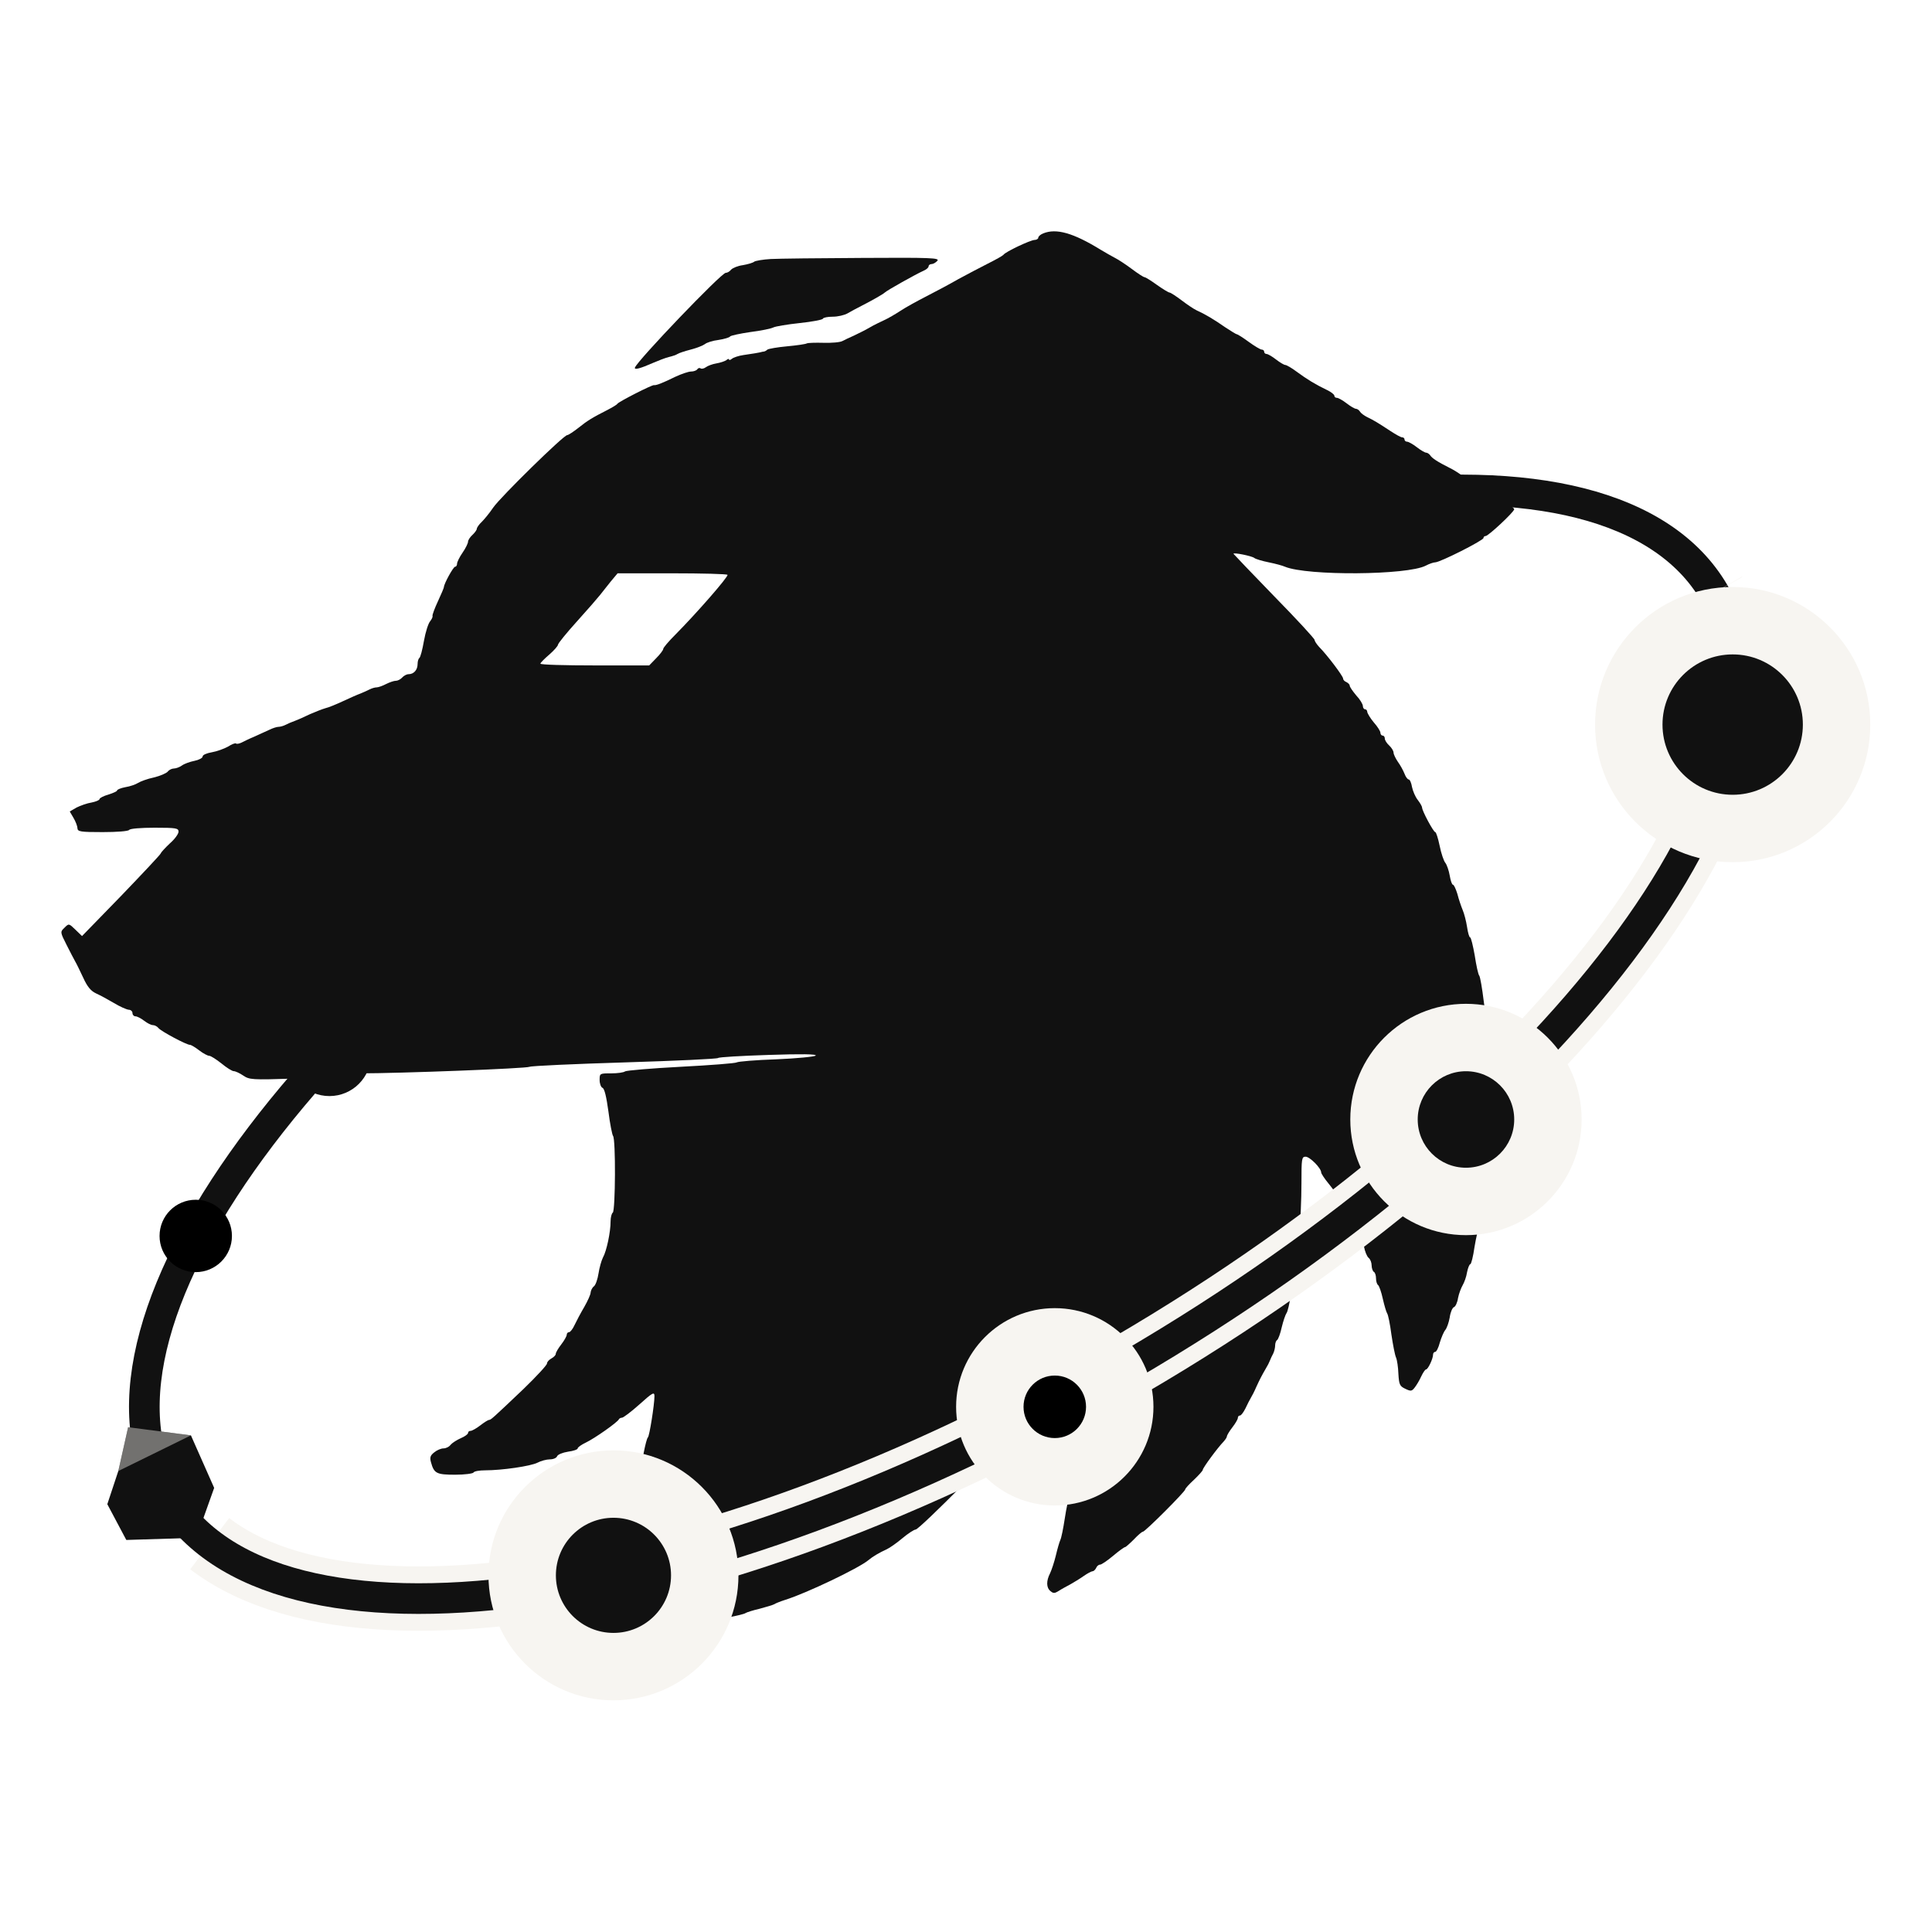
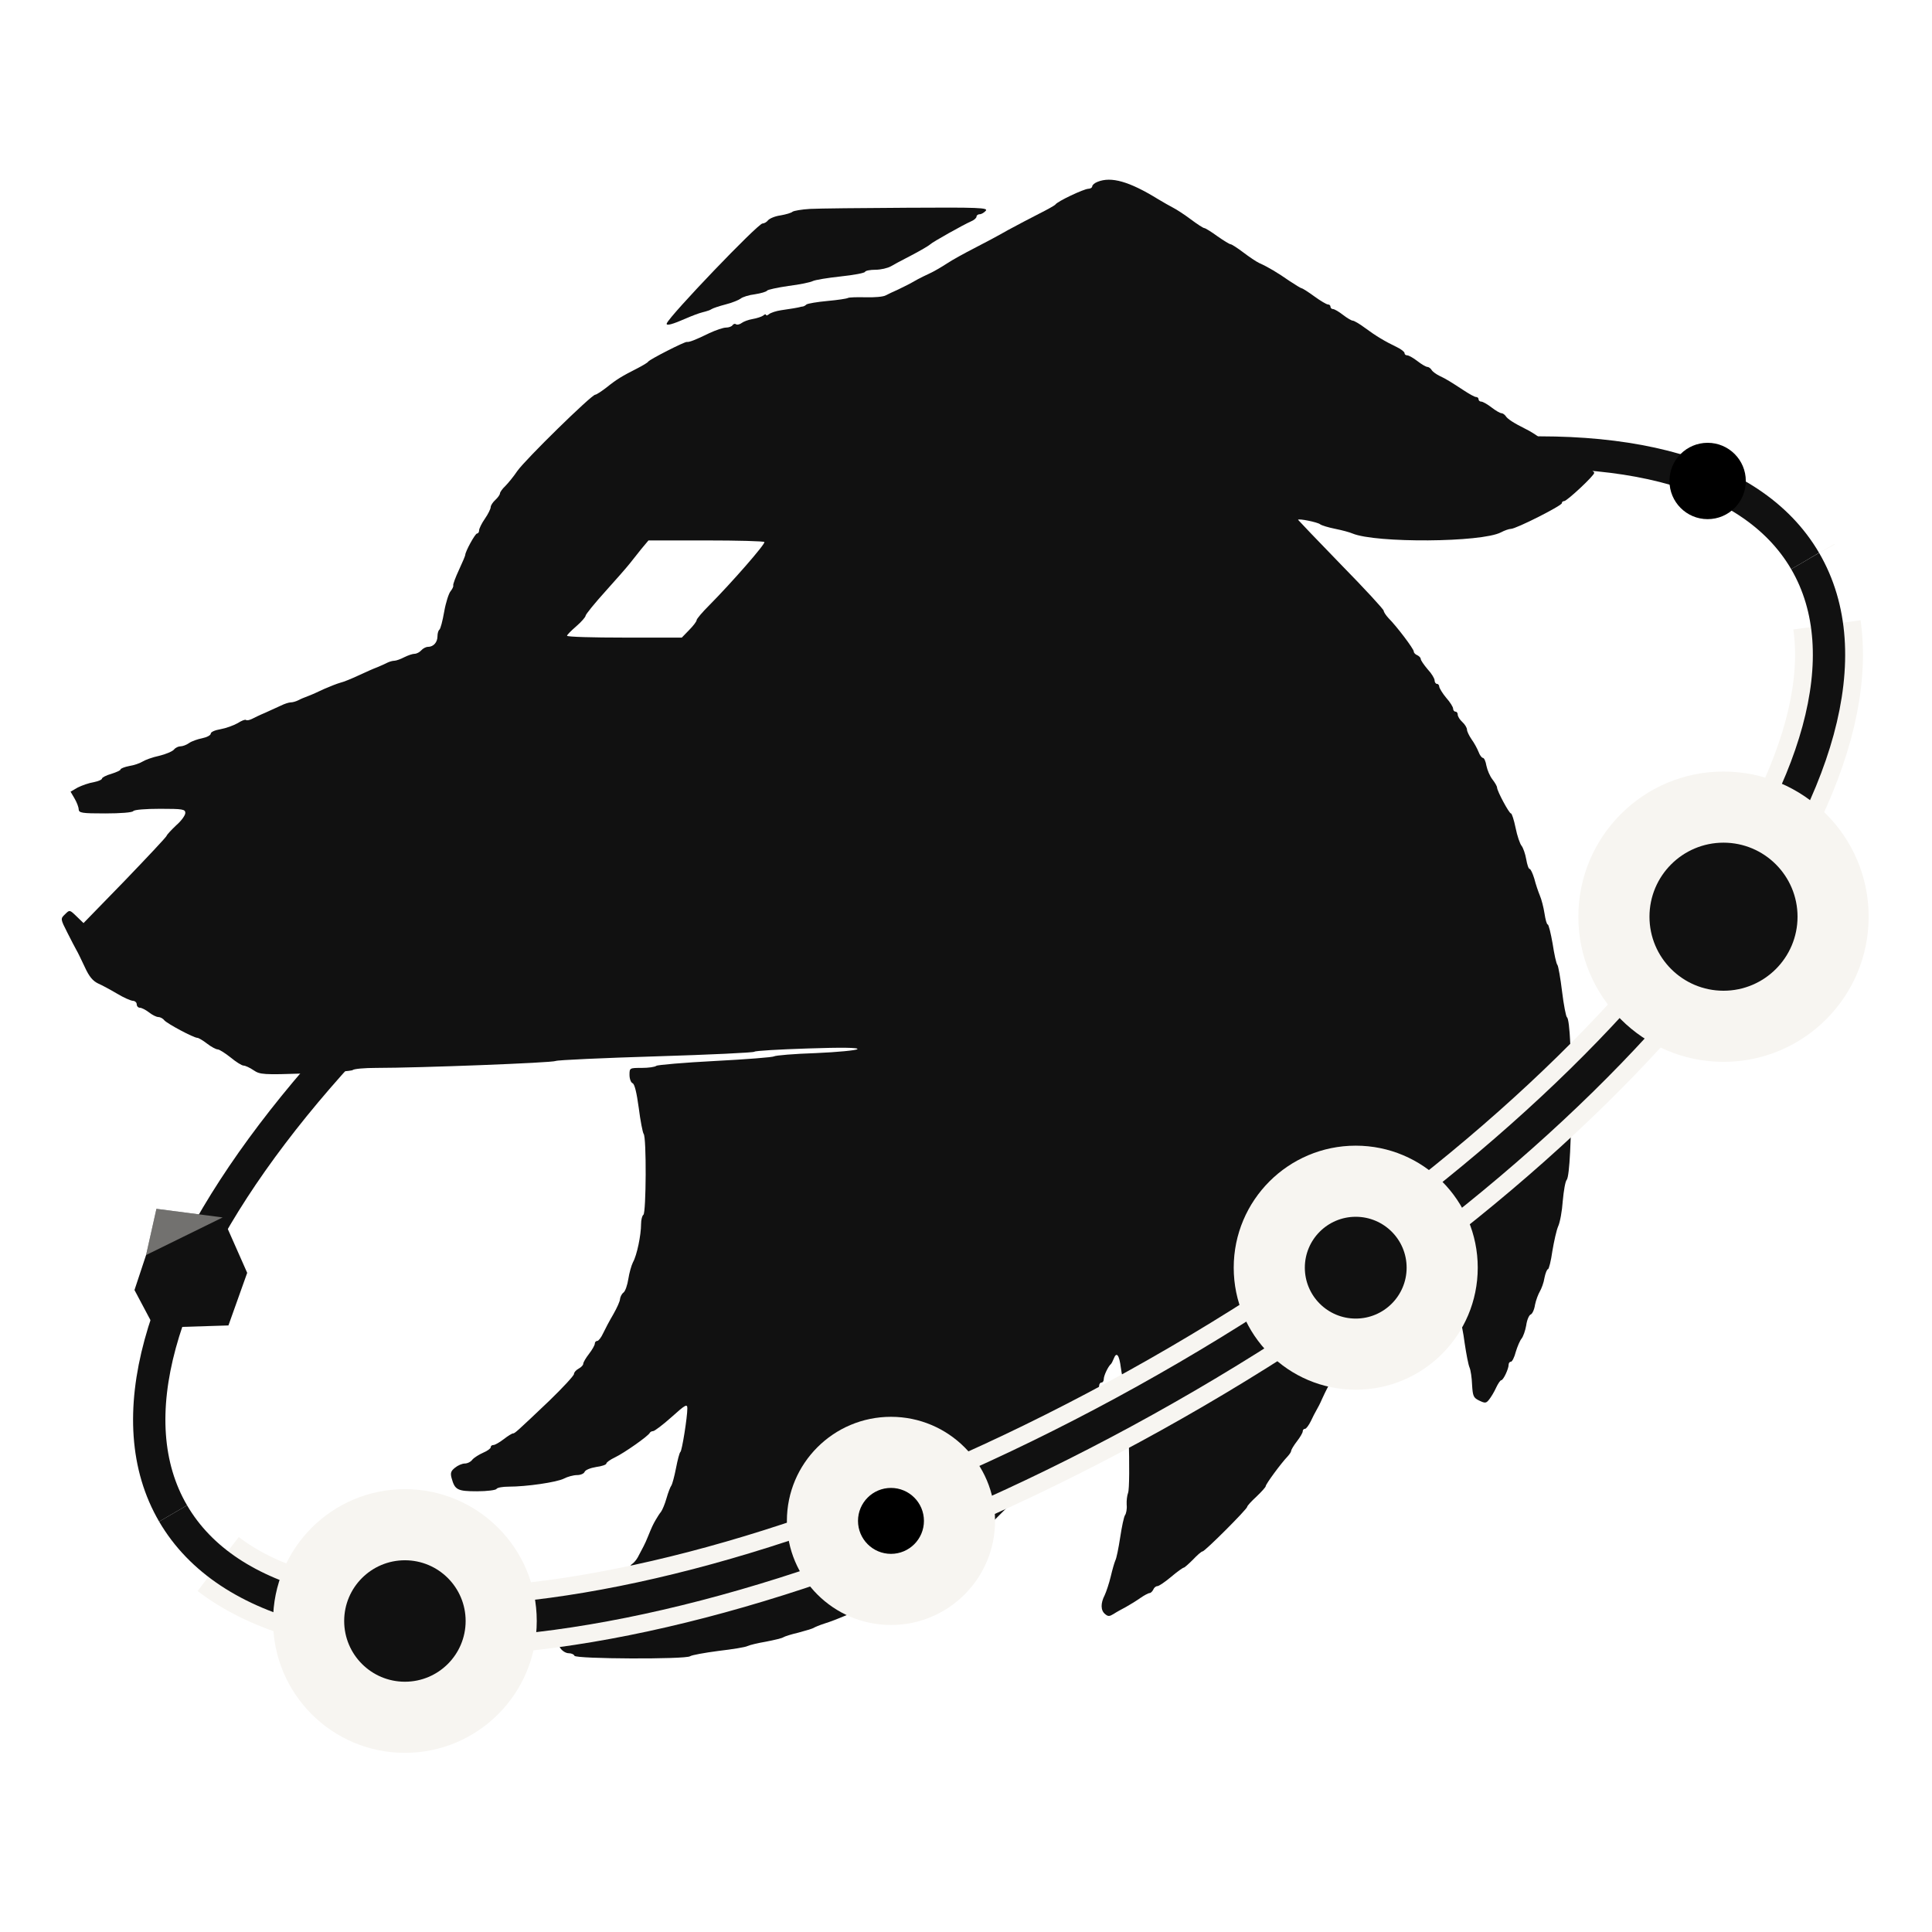
- <svg xmlns="http://www.w3.org/2000/svg" viewBox="153.6 146.6 880.9 880.9" role="img" aria-label="Collie">
+ <svg xmlns="http://www.w3.org/2000/svg" viewBox="154.9 174.4 835.1 835.1" role="img" aria-label="Collie">
  <path d="M 229.72 828.58 A 408.39 169.77 -30.267 0 1 935.17 416.90" fill="none" stroke="#111111" stroke-width="13.97" />
  <g class="cm-far">
-     <g class="cm-b cm-b1" transform="translate(226.42 822.20)">
+     <g class="cm-b cm-b1" transform="translate(236.92 721.77)">
      <g class="cm-wobble" style="--cm-wS:1.9;--cm-wD:0.23">
        <g class="cm-rock" style="--cm-rS:2.7;--cm-rD:0">
          <polygon points="-15.23,26.55 -23.89,10.24 -18.88,-4.88 -14.40,-24.86 14.23,-21.14 24.83,2.81 16.72,25.55" fill="#111111" />
          <polygon points="-18.88,-4.88 -14.40,-24.86 14.23,-21.14" fill="#f7f5f1" fill-opacity="0.42" />
        </g>
      </g>
    </g>
-     <g class="cm-b cm-b4" transform="translate(303.80 627.36)">
+     <g class="cm-b cm-b4" transform="translate(380.03 556.46)">
      <circle r="19" fill="#111111" />
    </g>
-     <g class="cm-b cm-b5" transform="translate(474.65 489.47)">
+     <g class="cm-b cm-b5" transform="translate(565.99 439.41)">
      <circle r="18.25" fill="#111111" />
    </g>
-     <g class="cm-b cm-b6" transform="translate(242.85 710.13)">
+     <g class="cm-b cm-b6" transform="translate(893.02 382.30)">
      <circle r="16.5" fill="oklch(0.698 0.127 295)" />
    </g>
  </g>
  <g transform="translate(0,1024) scale(0.1,-0.1)" fill="#111111" stroke="none">
    <path d="M6293 7710 c-13 -5 -23 -14 -23 -20 0 -5 -8 -10 -17 -10 -20 -1 -133 -54 -142 -68 -3 -4 -35 -22 -71 -40 -36 -18 -96 -50 -135 -71 -38 -22 -104 -57 -145 -78 -41 -21 -94 -50 -118 -66 -23 -15 -57 -35 -75 -43 -17 -8 -40 -19 -49 -24 -44 -25 -55 -30 -88 -46 -19 -8 -43 -20 -53 -25 -11 -6 -49 -9 -86 -8 -37 1 -72 0 -77 -3 -5 -3 -45 -9 -89 -13 -44 -4 -84 -11 -90 -15 -5 -5 -13 -9 -17 -9 -5 -1 -9 -1 -10 -2 -6 -2 -46 -9 -83 -14 -21 -3 -45 -11 -52 -17 -7 -6 -13 -7 -13 -3 0 4 -6 3 -12 -3 -7 -5 -28 -12 -46 -15 -18 -3 -39 -11 -47 -17 -8 -6 -19 -9 -24 -6 -5 4 -12 2 -16 -4 -3 -5 -16 -10 -28 -10 -12 0 -44 -11 -72 -24 -59 -29 -88 -40 -97 -38 -9 2 -160 -75 -167 -85 -3 -5 -24 -17 -45 -28 -69 -35 -92 -49 -133 -82 -23 -18 -46 -33 -51 -33 -16 0 -302 -280 -337 -330 -16 -24 -40 -53 -52 -65 -13 -12 -23 -27 -23 -32 0 -5 -9 -18 -20 -28 -11 -10 -20 -24 -20 -31 0 -7 -11 -30 -25 -50 -14 -20 -25 -43 -25 -50 0 -8 -4 -14 -9 -14 -8 0 -51 -78 -51 -93 0 -3 -12 -32 -27 -64 -15 -32 -26 -62 -25 -67 2 -5 -4 -16 -11 -25 -8 -9 -21 -49 -28 -89 -7 -40 -16 -75 -21 -78 -4 -3 -8 -15 -8 -28 0 -26 -17 -46 -41 -46 -9 0 -22 -7 -29 -15 -7 -8 -20 -15 -29 -15 -9 0 -29 -7 -45 -15 -15 -8 -35 -15 -42 -15 -8 0 -22 -4 -32 -9 -9 -5 -28 -13 -42 -19 -14 -5 -50 -21 -80 -35 -30 -14 -66 -29 -80 -32 -14 -4 -45 -16 -70 -27 -25 -12 -56 -26 -70 -31 -14 -5 -33 -13 -42 -18 -10 -5 -24 -9 -32 -9 -8 0 -27 -6 -43 -14 -15 -7 -46 -21 -68 -31 -22 -9 -48 -22 -58 -27 -11 -5 -21 -7 -25 -4 -3 3 -19 -3 -36 -14 -18 -10 -51 -22 -74 -26 -24 -4 -42 -12 -42 -19 0 -7 -17 -16 -37 -20 -20 -4 -46 -13 -57 -21 -11 -8 -28 -14 -37 -14 -9 0 -22 -6 -28 -14 -7 -8 -35 -20 -64 -27 -29 -6 -61 -18 -72 -25 -11 -7 -37 -16 -57 -19 -21 -4 -38 -11 -38 -15 0 -4 -18 -12 -40 -19 -22 -6 -40 -16 -40 -20 0 -5 -16 -12 -36 -16 -20 -3 -51 -14 -69 -23 l-31 -18 17 -29 c10 -17 18 -38 18 -47 1 -16 13 -18 115 -18 66 0 117 4 121 10 4 6 53 10 116 10 98 0 109 -2 109 -18 0 -10 -17 -34 -39 -53 -21 -20 -40 -40 -42 -46 -2 -6 -84 -93 -181 -194 l-178 -183 -30 29 c-30 29 -30 29 -50 9 -20 -19 -20 -20 10 -79 17 -33 34 -67 39 -75 5 -8 21 -41 36 -73 19 -42 35 -61 58 -72 18 -8 55 -28 82 -44 28 -17 58 -30 68 -31 9 0 17 -7 17 -15 0 -8 6 -15 14 -15 7 0 25 -9 39 -20 14 -11 32 -20 40 -20 8 0 20 -6 26 -14 13 -15 127 -76 143 -76 5 0 24 -11 42 -25 18 -14 39 -25 46 -25 7 0 32 -16 56 -35 23 -19 48 -35 56 -35 7 0 27 -9 43 -20 28 -19 41 -20 225 -14 107 4 199 10 204 15 6 5 51 9 100 9 186 0 762 22 777 30 8 4 204 13 435 20 230 7 421 16 424 20 3 4 106 10 230 14 149 5 222 4 215 -3 -5 -5 -86 -13 -180 -17 -93 -3 -174 -10 -180 -14 -5 -4 -120 -13 -255 -20 -135 -7 -249 -17 -254 -21 -6 -5 -34 -9 -63 -9 -52 0 -53 0 -53 -30 0 -17 6 -33 13 -36 9 -3 18 -41 27 -107 7 -56 17 -106 21 -112 13 -13 11 -342 -1 -350 -5 -3 -10 -21 -10 -40 0 -48 -18 -135 -35 -165 -7 -14 -16 -46 -20 -72 -4 -26 -13 -53 -21 -59 -8 -6 -14 -19 -15 -28 0 -9 -13 -38 -29 -66 -16 -27 -36 -65 -44 -82 -8 -18 -20 -33 -25 -33 -6 0 -11 -5 -11 -12 0 -6 -11 -26 -25 -44 -14 -18 -25 -37 -25 -43 0 -6 -9 -15 -20 -21 -11 -6 -20 -16 -20 -23 0 -7 -48 -59 -107 -116 -143 -136 -149 -141 -157 -141 -4 0 -22 -11 -40 -25 -18 -14 -38 -25 -44 -25 -7 0 -12 -4 -12 -10 0 -5 -15 -16 -32 -23 -18 -8 -39 -21 -47 -30 -7 -10 -22 -17 -33 -17 -11 0 -30 -8 -42 -18 -18 -14 -21 -23 -15 -45 14 -51 25 -57 110 -57 43 0 81 5 84 10 3 6 27 10 53 10 77 0 208 19 239 35 15 8 41 15 56 15 15 0 30 6 33 14 3 8 25 17 50 21 24 3 44 10 44 15 0 5 17 17 38 27 38 18 144 92 150 106 2 4 9 7 14 7 6 0 42 27 80 61 60 54 68 58 68 37 0 -38 -23 -183 -30 -188 -4 -3 -12 -34 -19 -70 -7 -36 -16 -69 -20 -75 -4 -5 -14 -30 -21 -55 -7 -25 -18 -51 -24 -59 -6 -7 -16 -23 -23 -35 -12 -21 -15 -27 -35 -76 -10 -25 -21 -46 -42 -85 -6 -11 -17 -24 -23 -28 -7 -4 -13 -13 -13 -19 0 -29 -156 -197 -269 -289 -40 -33 -42 -37 -30 -57 8 -12 24 -22 36 -22 12 0 23 -5 25 -11 5 -14 482 -16 500 -2 7 5 62 15 123 23 60 7 116 16 125 21 8 4 44 13 80 19 36 7 70 15 75 19 6 4 35 13 65 20 30 8 60 17 65 20 6 4 28 13 50 20 99 31 335 144 380 181 20 17 51 35 84 50 13 6 45 28 71 50 26 22 54 40 61 40 17 0 409 395 409 413 0 7 13 28 30 47 16 19 29 41 30 48 0 6 5 12 10 12 6 0 10 6 10 13 1 6 14 28 30 47 17 19 30 40 30 48 0 8 9 25 20 39 11 14 20 32 20 39 0 8 5 14 10 14 6 0 10 7 10 15 0 15 19 55 31 65 3 3 8 13 12 23 12 32 24 17 31 -40 4 -31 12 -63 18 -70 13 -16 25 -441 13 -470 -4 -10 -7 -33 -6 -51 2 -18 -2 -38 -7 -45 -5 -7 -14 -50 -21 -96 -7 -46 -16 -91 -21 -100 -4 -9 -13 -40 -20 -70 -7 -29 -19 -65 -26 -80 -18 -35 -18 -66 2 -82 13 -11 19 -10 37 1 12 8 36 21 53 30 16 9 44 26 61 38 17 12 36 22 41 22 5 0 12 7 16 15 3 8 11 15 18 15 6 0 33 18 59 40 26 22 51 40 55 40 3 0 21 16 40 35 18 19 36 35 41 35 10 0 193 183 193 193 0 4 18 24 40 44 22 21 40 41 40 45 0 9 67 100 95 129 8 9 15 19 15 24 0 4 11 23 25 41 14 18 25 37 25 43 0 6 4 11 10 11 5 0 16 15 25 33 8 17 19 39 24 47 5 8 17 31 25 50 17 37 25 52 44 85 7 11 15 27 18 35 3 8 10 23 15 32 5 10 9 27 9 37 0 11 4 22 9 25 5 3 15 30 21 58 7 29 17 58 22 65 5 6 14 45 20 85 5 40 13 78 18 83 11 14 30 278 30 424 0 112 1 121 19 121 19 0 71 -52 71 -72 0 -5 15 -28 34 -51 36 -44 69 -96 87 -137 6 -14 15 -32 20 -40 5 -8 14 -27 20 -42 6 -16 15 -28 19 -28 5 0 11 -18 15 -39 4 -22 13 -45 21 -52 8 -6 14 -22 14 -35 0 -12 5 -26 10 -29 6 -3 10 -17 10 -30 0 -13 4 -26 9 -30 5 -3 15 -31 22 -63 7 -31 16 -61 20 -67 4 -5 13 -48 19 -95 7 -47 16 -94 21 -105 5 -11 10 -45 11 -75 3 -49 6 -56 31 -68 25 -12 30 -12 43 5 8 10 22 33 30 51 8 17 18 32 22 32 9 0 32 49 32 67 0 7 4 13 10 13 5 0 15 19 21 43 7 23 18 49 25 57 7 9 16 34 20 57 3 23 12 44 19 47 7 2 16 21 19 42 4 20 14 46 21 58 7 12 17 38 20 59 4 20 11 37 15 37 4 0 13 35 19 78 7 42 18 91 25 107 8 17 17 66 20 110 4 44 11 85 17 91 26 32 27 685 1 703 -4 3 -14 53 -21 111 -7 58 -16 109 -20 115 -5 5 -14 47 -21 93 -8 45 -17 82 -21 82 -4 0 -10 21 -14 48 -4 26 -13 61 -20 77 -7 17 -18 49 -24 73 -7 23 -16 42 -20 42 -5 0 -11 19 -15 42 -4 23 -13 49 -20 58 -7 8 -19 43 -26 78 -7 34 -16 62 -20 62 -8 0 -60 97 -60 112 0 5 -9 21 -20 35 -11 14 -22 40 -26 59 -3 19 -10 34 -15 34 -5 0 -14 12 -19 26 -6 15 -19 39 -30 54 -11 16 -20 35 -20 42 0 8 -9 23 -20 33 -11 10 -20 24 -20 32 0 7 -4 13 -10 13 -5 0 -10 6 -10 13 0 7 -13 28 -30 47 -16 19 -29 41 -30 48 0 6 -4 12 -10 12 -5 0 -10 7 -10 15 0 8 -13 30 -30 48 -16 19 -30 39 -30 45 0 5 -7 12 -15 16 -8 3 -15 10 -15 16 0 11 -73 108 -110 145 -11 12 -20 26 -20 31 0 6 -83 96 -185 200 -101 104 -184 191 -185 193 0 7 84 -10 95 -19 6 -5 36 -14 66 -20 30 -6 63 -15 74 -20 101 -42 558 -39 642 5 15 8 35 15 43 15 22 0 220 100 220 111 0 5 4 9 10 9 12 0 130 110 130 122 0 4 -12 14 -27 21 -16 6 -32 17 -36 24 -4 7 -13 13 -18 13 -6 0 -25 11 -43 25 -18 14 -38 25 -44 25 -7 0 -12 5 -12 10 0 6 -5 10 -12 10 -6 0 -25 10 -42 23 -17 13 -44 30 -61 38 -54 27 -80 44 -88 57 -4 6 -13 12 -18 12 -6 0 -25 11 -43 25 -18 14 -38 25 -44 25 -7 0 -12 5 -12 10 0 6 -5 10 -11 10 -6 0 -29 13 -52 28 -55 36 -77 50 -107 64 -14 7 -29 18 -33 25 -4 7 -13 13 -18 13 -6 0 -25 11 -43 25 -18 14 -38 25 -44 25 -7 0 -12 4 -12 10 0 5 -15 17 -32 25 -54 26 -92 49 -138 83 -24 18 -48 32 -54 32 -5 0 -24 11 -42 25 -18 14 -37 25 -43 25 -6 0 -11 5 -11 10 0 6 -5 10 -11 10 -6 0 -33 16 -59 35 -26 19 -51 35 -55 35 -3 0 -27 15 -53 32 -50 35 -92 60 -130 77 -13 6 -44 27 -69 46 -25 19 -50 35 -54 35 -5 0 -31 16 -58 35 -26 19 -52 35 -56 35 -5 0 -31 17 -59 38 -28 21 -62 43 -76 50 -14 7 -43 24 -65 37 -125 77 -203 99 -262 75z m-1440 -1557 c5 -8 -140 -174 -238 -273 -30 -30 -55 -59 -55 -65 0 -5 -14 -24 -32 -42 l-32 -33 -248 0 c-136 0 -248 3 -248 8 0 4 18 22 40 41 22 19 40 40 40 45 0 6 39 54 86 106 47 52 94 106 105 120 11 14 33 42 50 63 l31 37 248 0 c137 0 251 -3 253 -7z" />
    <path d="M5050 7593 c-35 -2 -69 -8 -75 -12 -5 -5 -29 -12 -52 -16 -23 -3 -47 -13 -54 -21 -6 -8 -17 -14 -24 -14 -20 0 -402 -399 -414 -432 -4 -12 25 -4 84 22 23 10 54 22 70 26 17 4 35 10 40 14 6 4 33 13 60 20 28 7 57 19 65 25 8 7 36 16 62 19 26 4 50 11 53 16 3 4 44 13 92 20 49 6 96 16 105 21 10 5 64 14 120 20 57 6 105 15 106 20 2 5 22 9 45 9 23 0 53 7 67 15 14 8 43 24 65 35 49 25 98 53 105 60 10 10 142 84 178 100 12 5 22 14 22 20 0 5 6 10 14 10 7 0 19 7 26 15 11 13 -28 15 -341 13 -195 -1 -383 -3 -419 -5z" />
  </g>
  <path d="M 935.17 416.90 A 408.39 169.77 -30.267 0 1 229.72 828.58" fill="none" stroke="#f7f5f1" stroke-width="29.34" stroke-dasharray="0 29.34 888.58 29.34" />
  <path d="M 935.17 416.90 A 408.39 169.77 -30.267 0 1 229.72 828.58" fill="none" stroke="#111111" stroke-width="13.97" />
  <g class="cm-near">
-     <g class="cm-b cm-b0" transform="translate(943.62 476.98)">
+     <g class="cm-b cm-b0" transform="translate(899.88 570.64)">
      <circle r="62.74" fill="#f7f5f1" />
      <circle r="32" fill="#111111" />
    </g>
-     <g class="cm-b cm-b2" transform="translate(433.31 864.88)">
+     <g class="cm-b cm-b2" transform="translate(329.92 875.07)">
      <circle r="56.99" fill="#f7f5f1" />
      <circle r="26.25" fill="#111111" />
    </g>
-     <g class="cm-b cm-b3" transform="translate(822.01 657.03)">
+     <g class="cm-b cm-b3" transform="translate(740.91 722.35)">
      <circle r="52.74" fill="#f7f5f1" />
      <circle r="22" fill="#111111" />
    </g>
-     <g class="cm-b cm-b7" transform="translate(634.53 788.04)">
+     <g class="cm-b cm-b7" transform="translate(540.02 831.80)">
      <circle r="44.99" fill="#f7f5f1" />
      <circle r="14.25" fill="oklch(0.711 0.134 340)" />
    </g>
  </g>
</svg>
